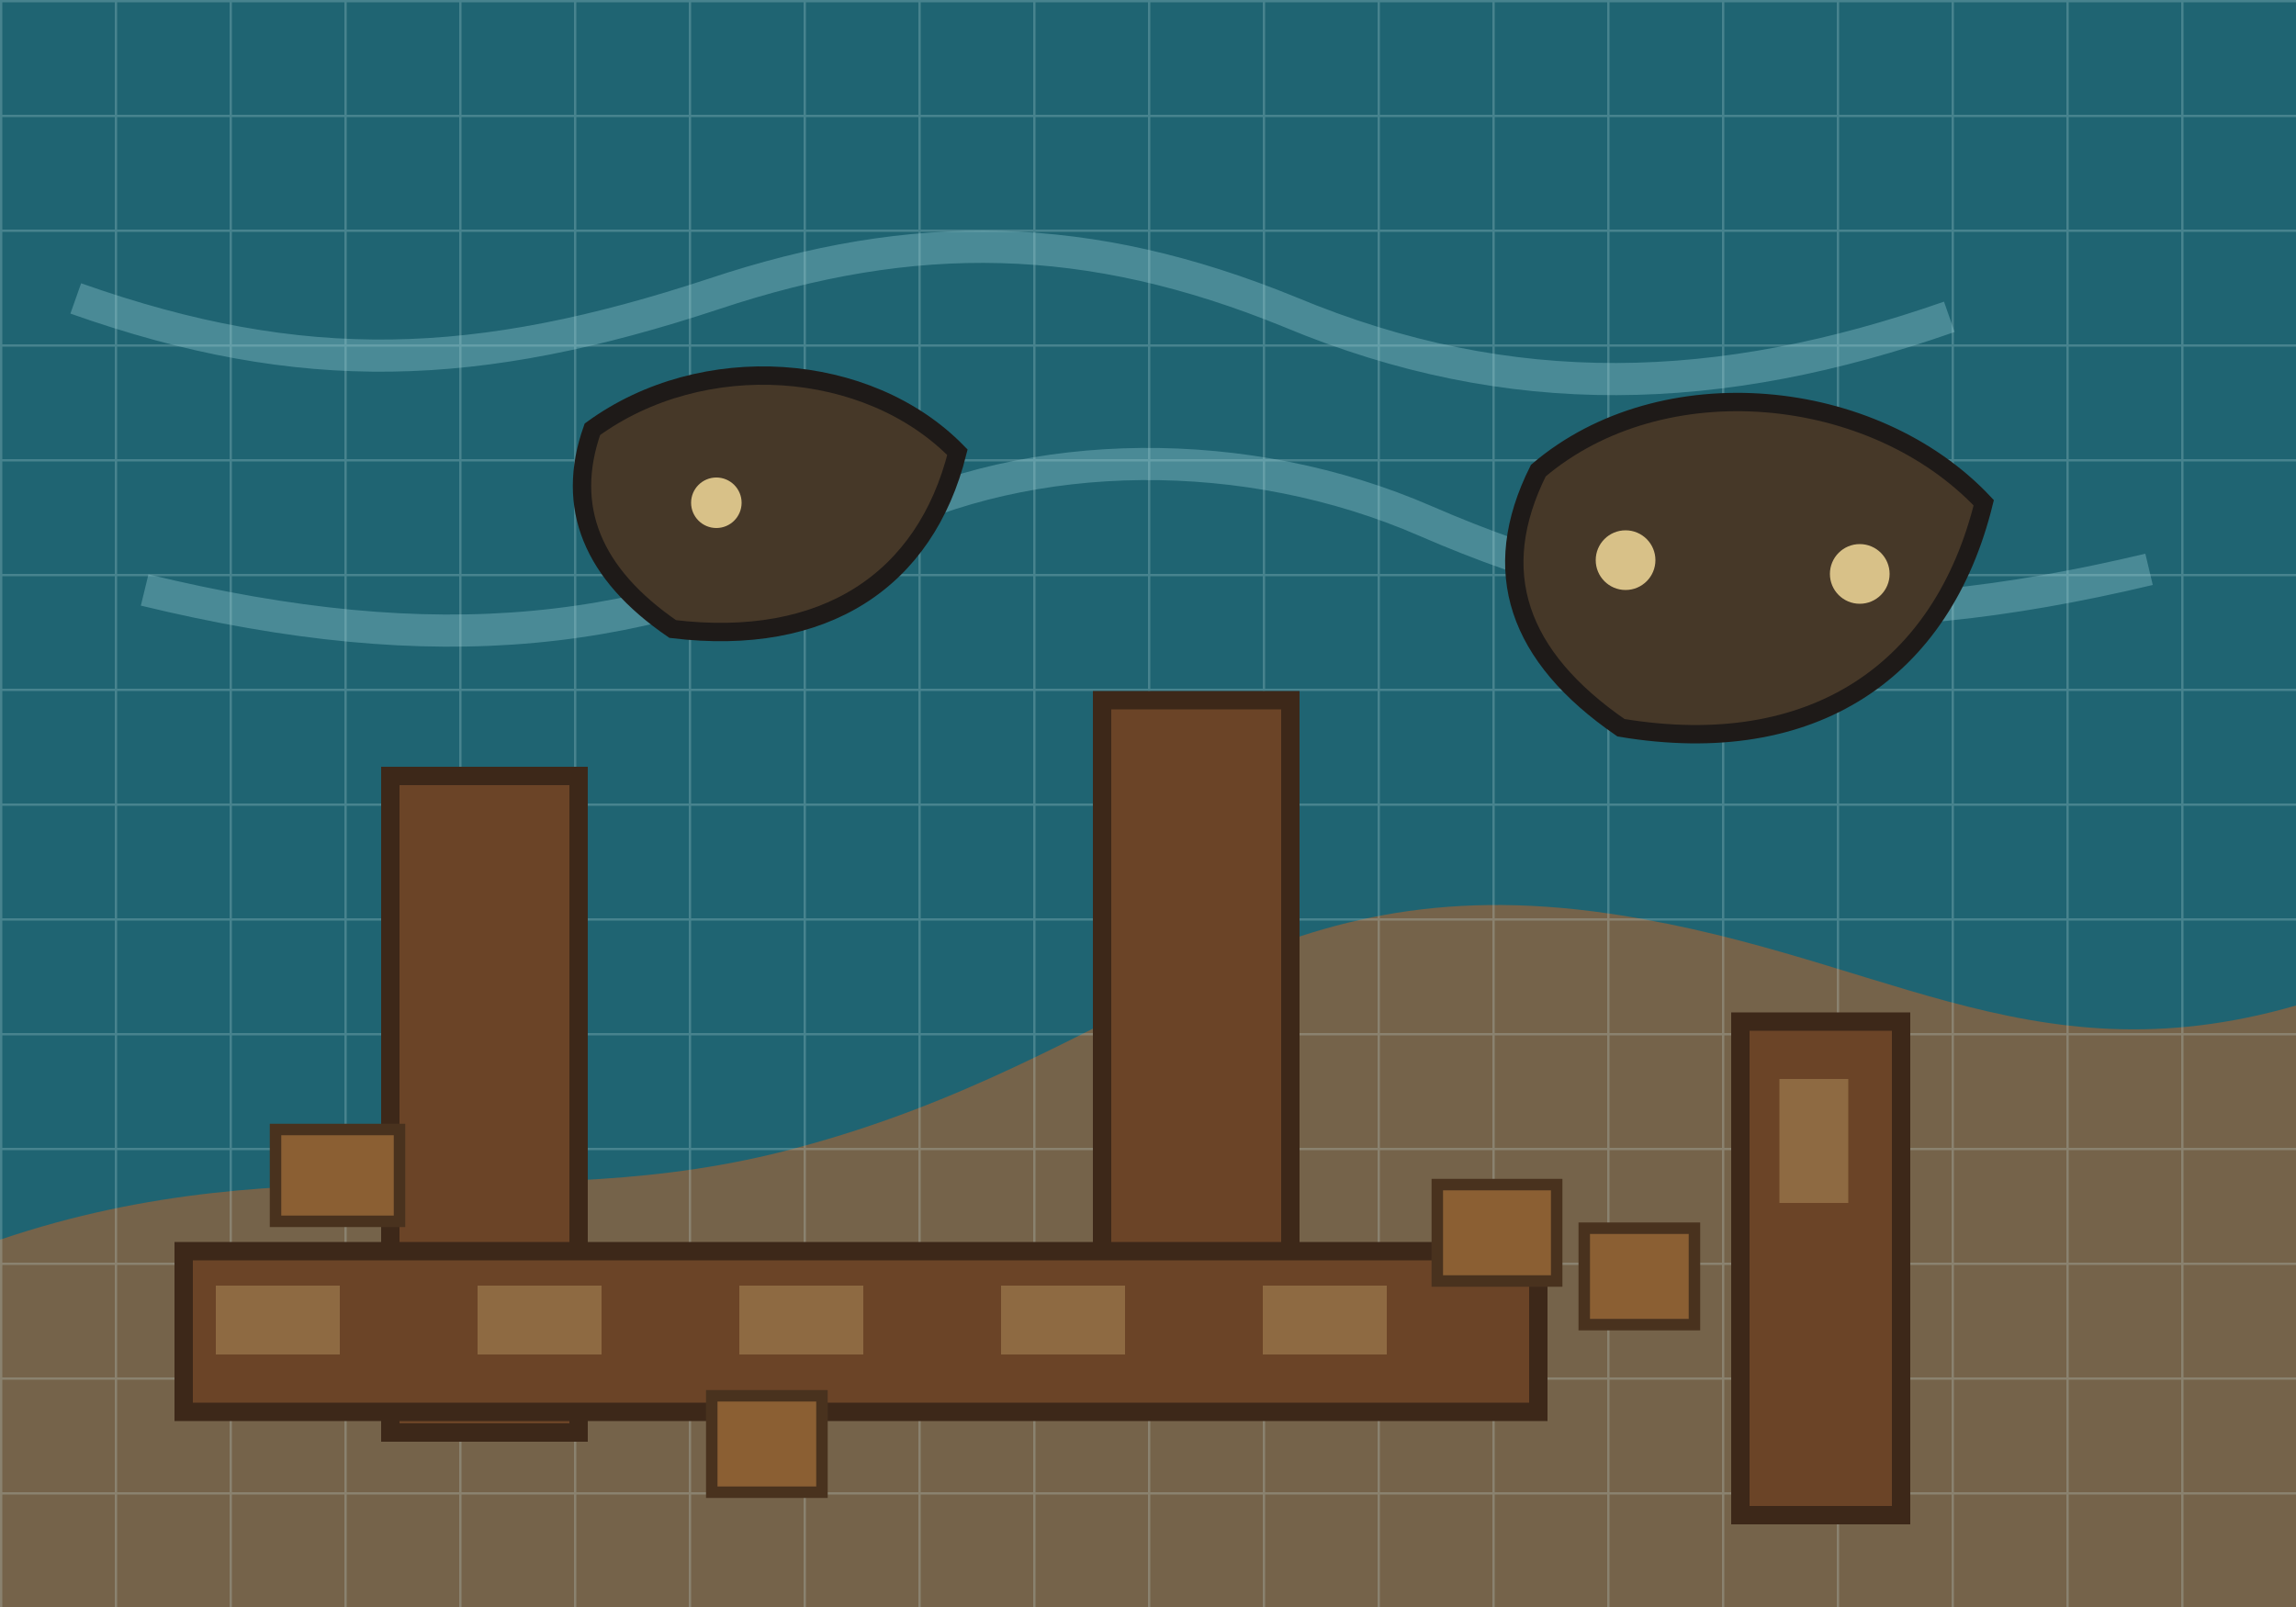
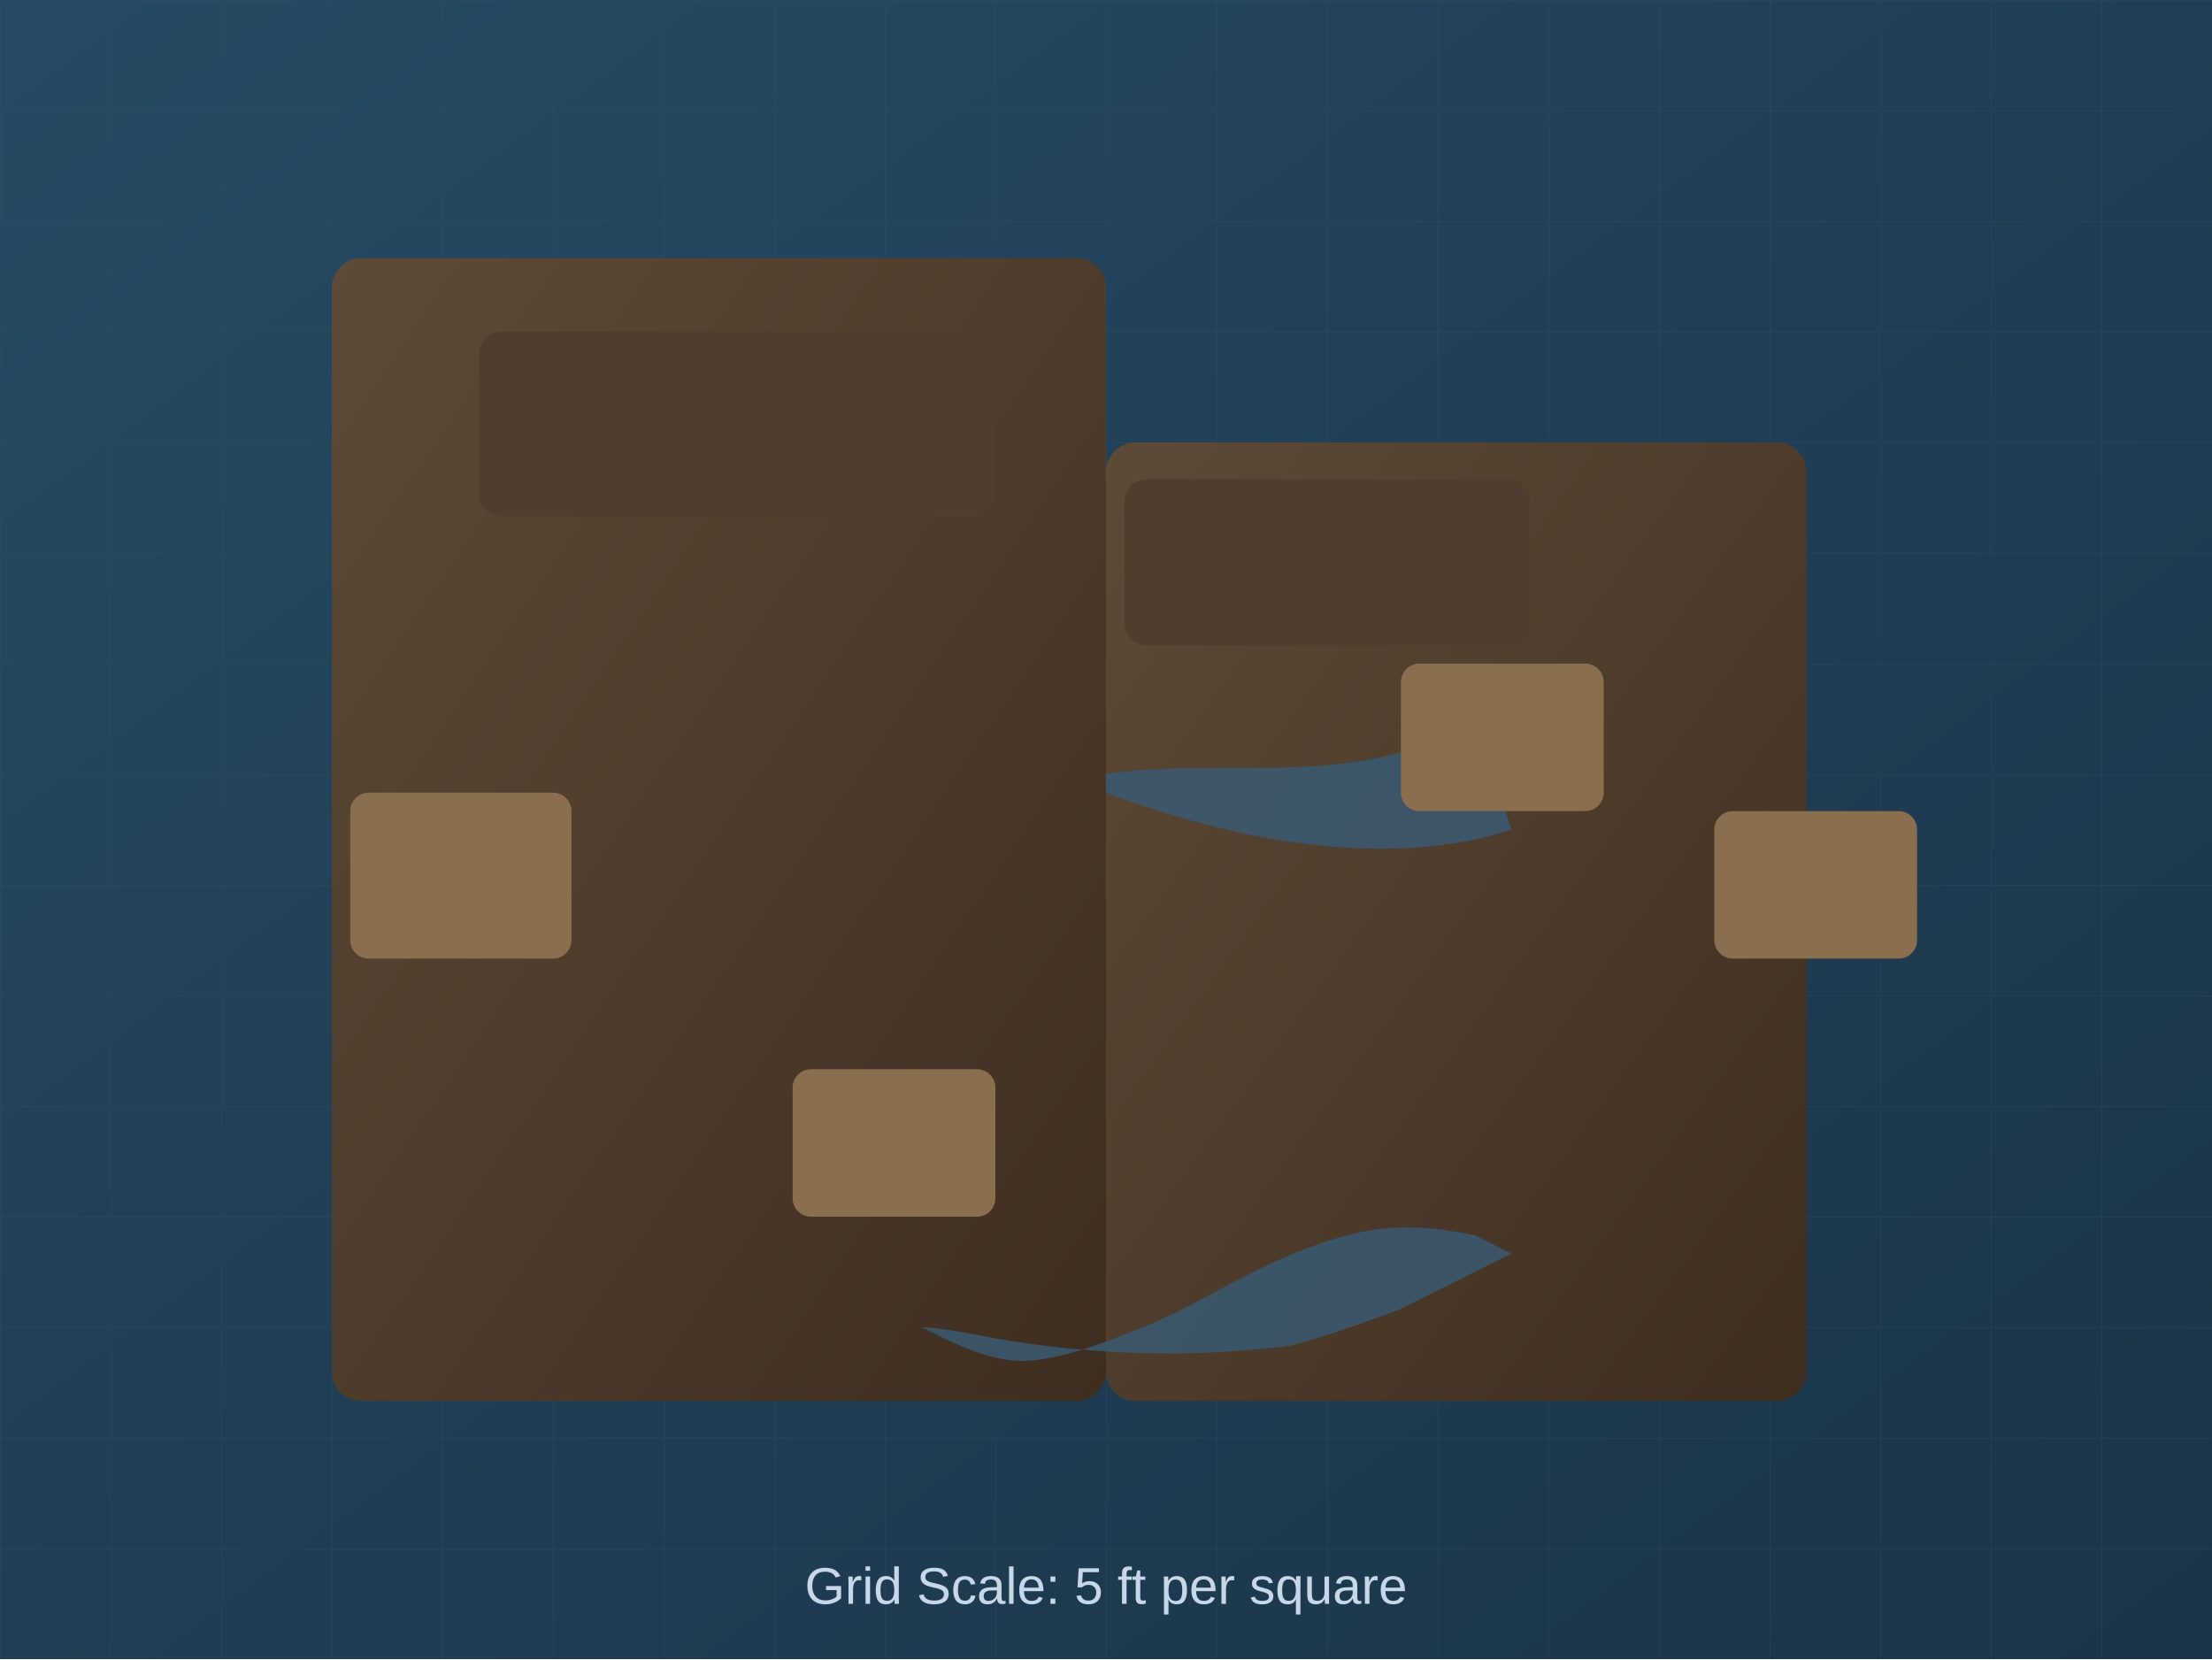
- <svg xmlns="http://www.w3.org/2000/svg" viewBox="0 0 1000 700" role="img" aria-labelledby="title desc">
+ <svg xmlns="http://www.w3.org/2000/svg" viewBox="0 0 1200 900" role="img" aria-labelledby="titleMoonwake">
  <defs>
-     <pattern id="grid" width="50" height="50" patternUnits="userSpaceOnUse">
-       <path d="M50 0H0v50" fill="none" stroke="#d8f0f4" stroke-opacity=".22" stroke-width="2" />
+     <pattern id="grid" width="60" height="60" patternUnits="userSpaceOnUse">
+       <path d="M60 0 L0 0 0 60" fill="none" stroke="#3f5364" stroke-width="1" />
    </pattern>
+     <linearGradient id="water" x1="0%" y1="0%" x2="100%" y2="100%">
+       <stop offset="0%" stop-color="#284b66" />
+       <stop offset="100%" stop-color="#1a3548" />
+     </linearGradient>
+     <linearGradient id="dock" x1="0%" y1="0%" x2="100%" y2="100%">
+       <stop offset="0%" stop-color="#5d4a38" />
+       <stop offset="100%" stop-color="#3e2e20" />
+     </linearGradient>
  </defs>
-   <rect width="1000" height="700" fill="#1f6472" />
-   <path d="M0 540c130-44 229-8 347-40 146-39 198-122 347-103 122 16 188 75 306 41v262H0Z" fill="#75634a" />
-   <rect width="1000" height="700" fill="url(#grid)" />
-   <g fill="none" stroke="#9bd1d9" stroke-opacity=".35" stroke-width="14">
-     <path d="M33 130c99 35 175 32 278-2 87-29 163-28 251 8 96 40 187 37 287 2" />
-     <path d="M63 257c128 31 219 21 317-28 69-35 163-36 241-2 99 43 189 51 315 21" />
+   <rect width="1200" height="900" fill="#172839" />
+   <rect width="1200" height="900" fill="url(#water)" opacity="0.95" />
+   <rect width="1200" height="900" fill="url(#grid)" opacity="0.25" />
+   <rect x="180" y="140" width="420" height="620" rx="16" fill="url(#dock)" />
+   <rect x="600" y="240" width="380" height="520" rx="16" fill="url(#dock)" />
+   <rect x="260" y="180" width="280" height="100" rx="12" fill="#4f3d2f" />
+   <rect x="610" y="260" width="220" height="90" rx="12" fill="#4f3d2f" />
+   <g fill="#3a5971" opacity="0.85">
+     <path d="M600 420 C660 410 740 430 800 390 L820 450 C760 470 680 460 600 430 Z" />
+     <path d="M500 720 C520 730 540 740 560 738 C580 736 600 728 620 720 C640 712 660 700 680 690 C700 680 720 672 740 668 C760 664 780 666 800 670 L820 680 Q780 700 760 710 Q720 725 700 730 Q660 735 620 734 Q580 733 540 726 Q510 720 500 720 Z" />
  </g>
-   <g fill="#6b4427" stroke="#3d2819" stroke-width="8">
-     <rect x="170" y="338" width="82" height="286" />
-     <rect x="480" y="305" width="82" height="300" />
-     <rect x="80" y="545" width="590" height="70" />
-     <rect x="758" y="445" width="70" height="215" />
-   </g>
-   <g fill="#8e6a42">
-     <rect x="94" y="560" width="54" height="30" />
-     <rect x="208" y="560" width="54" height="30" />
-     <rect x="322" y="560" width="54" height="30" />
-     <rect x="436" y="560" width="54" height="30" />
-     <rect x="550" y="560" width="54" height="30" />
-     <rect x="775" y="470" width="30" height="54" />
-   </g>
-   <g fill="#8b5f33" stroke="#49321e" stroke-width="5">
-     <rect x="626" y="516" width="52" height="42" />
-     <rect x="690" y="535" width="48" height="42" />
-     <rect x="310" y="608" width="48" height="42" />
-     <rect x="120" y="492" width="54" height="40" />
-   </g>
-   <g fill="#463828" stroke="#1e1a18" stroke-width="8">
-     <path d="M670 205c54-46 146-37 194 14-18 73-74 112-158 98-45-31-58-68-36-112Z" />
-     <path d="M258 187c48-35 120-30 159 10-14 56-58 85-124 77-35-24-47-53-35-87Z" />
-   </g>
-   <g fill="#d8c188">
-     <circle cx="708" cy="244" r="13" />
-     <circle cx="810" cy="250" r="13" />
-     <circle cx="312" cy="219" r="11" />
-   </g>
+   <rect x="190" y="430" width="120" height="90" rx="10" fill="#8a6f4f" />
+   <rect x="430" y="580" width="110" height="80" rx="10" fill="#8a6f4f" />
+   <rect x="760" y="360" width="110" height="80" rx="10" fill="#8a6f4f" />
+   <rect x="930" y="440" width="110" height="80" rx="10" fill="#8a6f4f" />
+   <text x="600" y="870" fill="#c8d7e7" font-family="Arial, sans-serif" font-size="28" text-anchor="middle">Grid Scale: 5 ft per square</text>
</svg>
